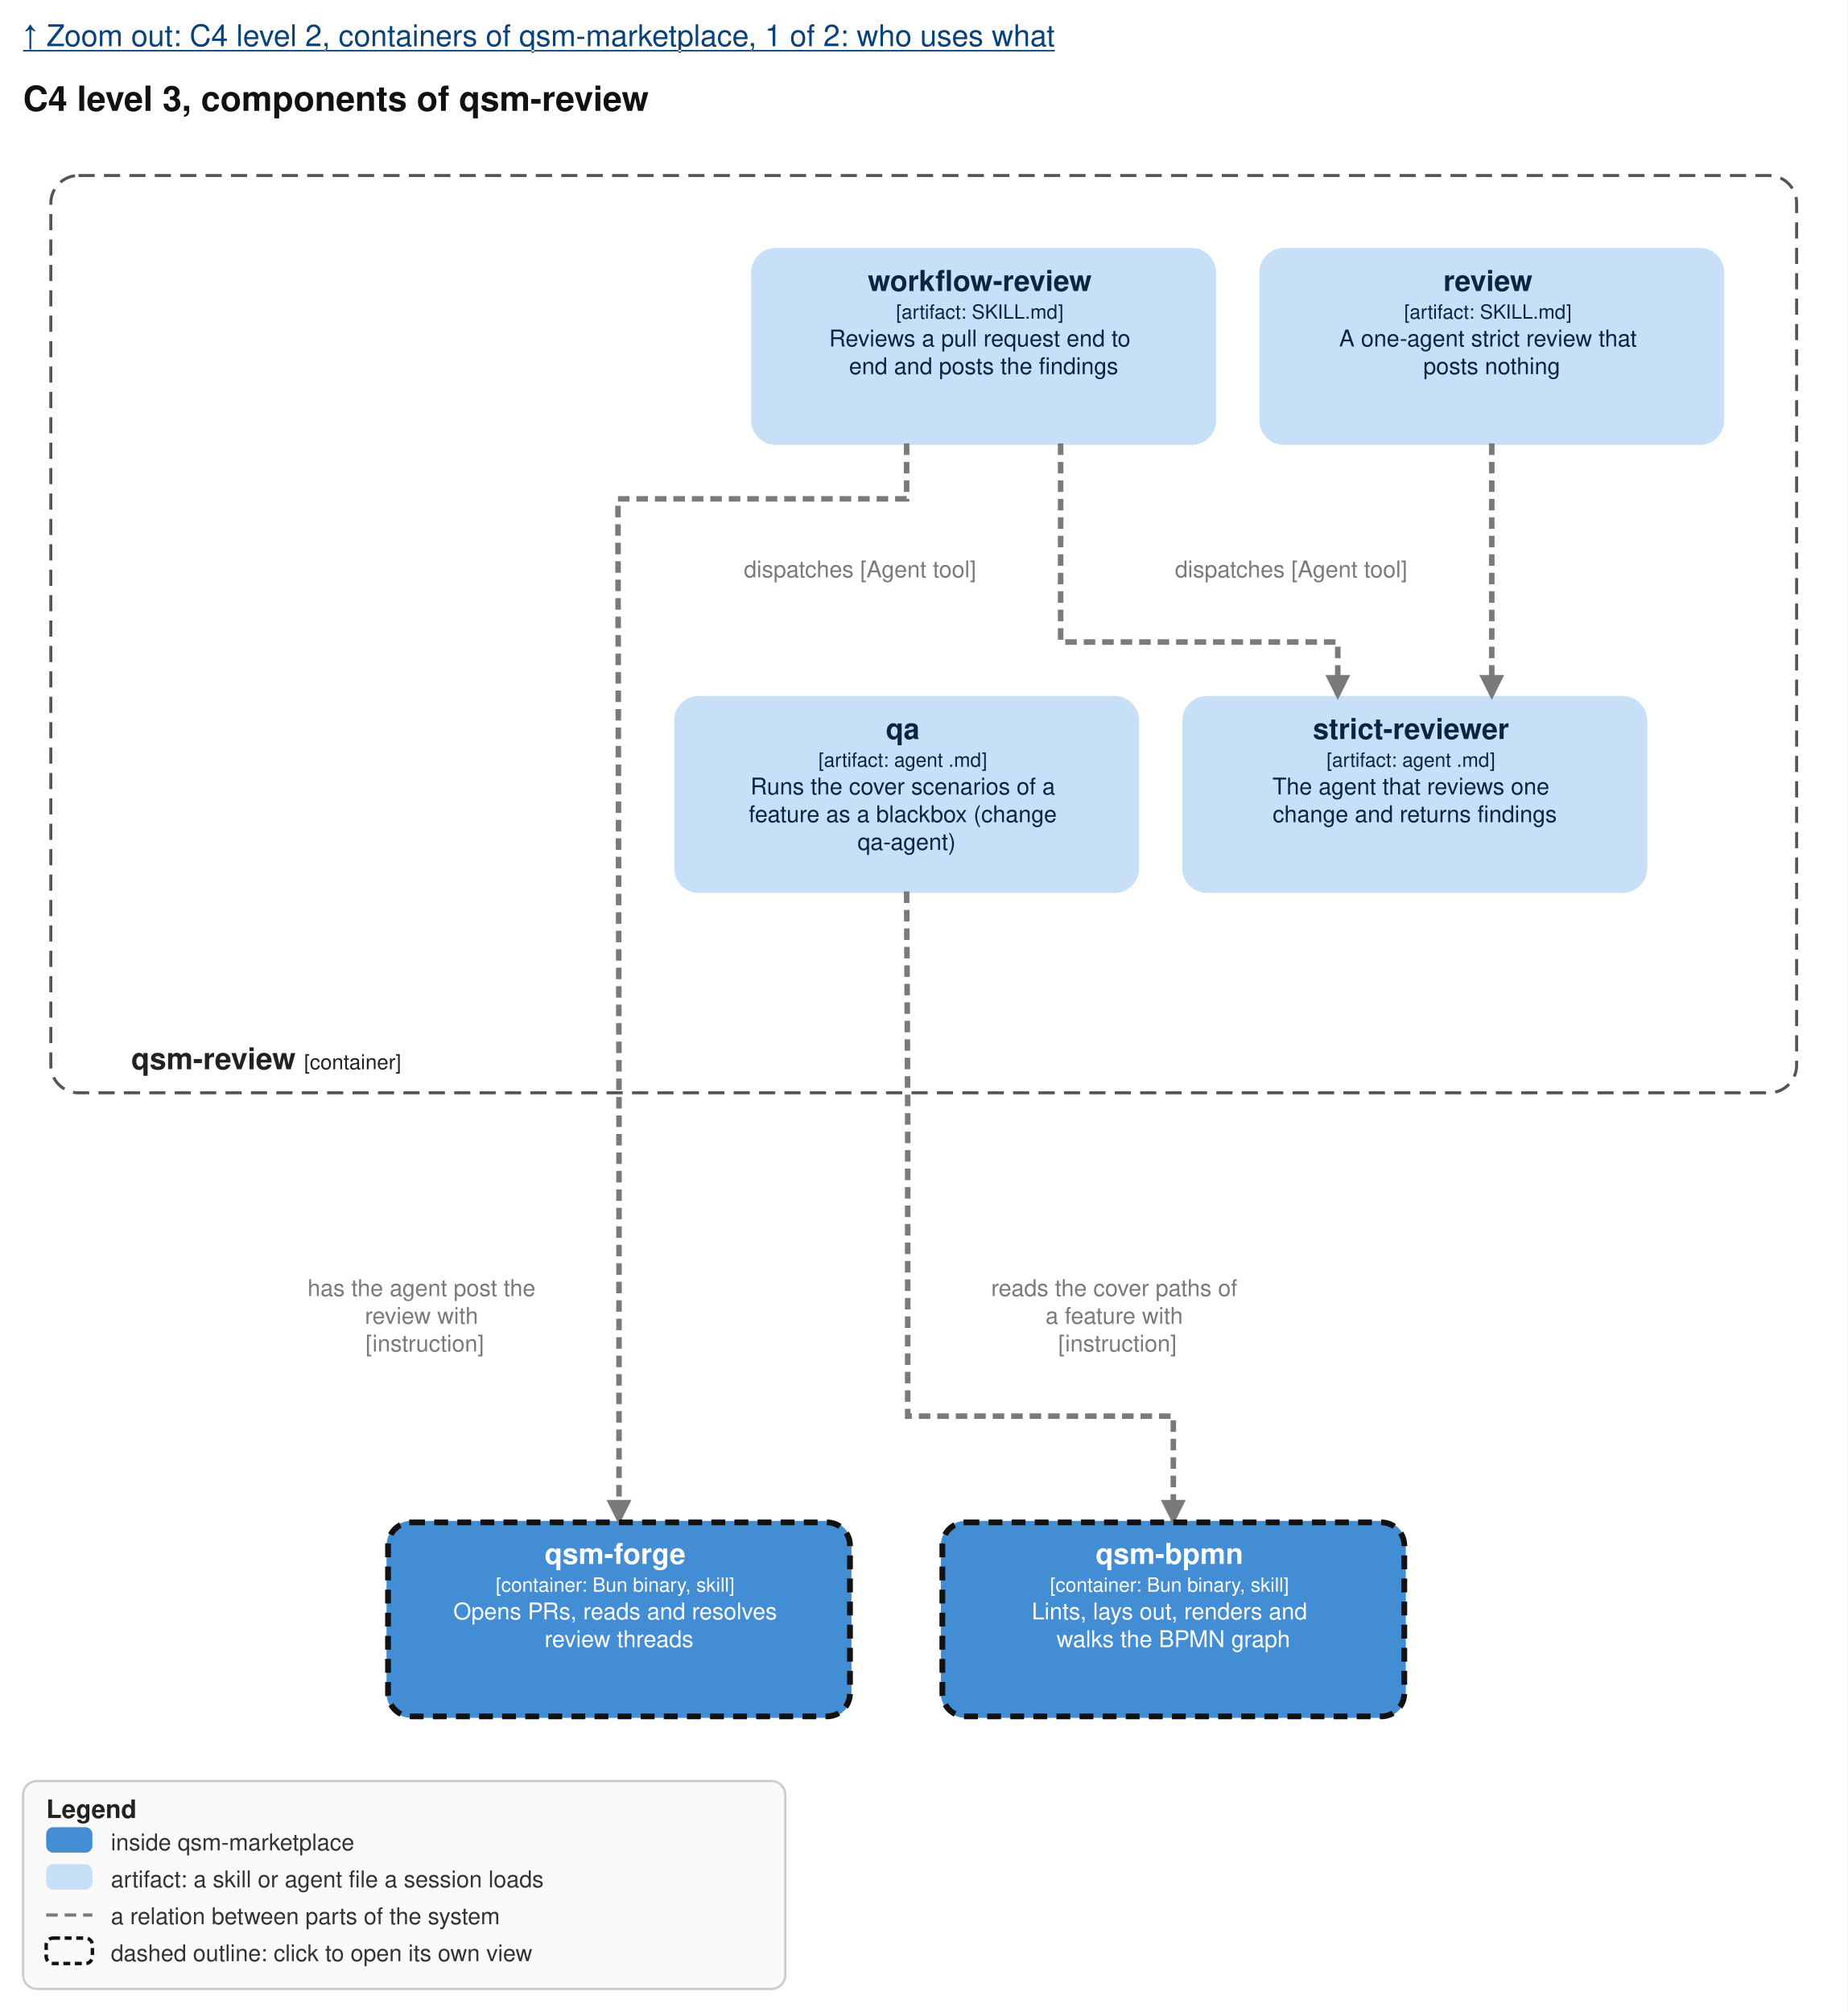
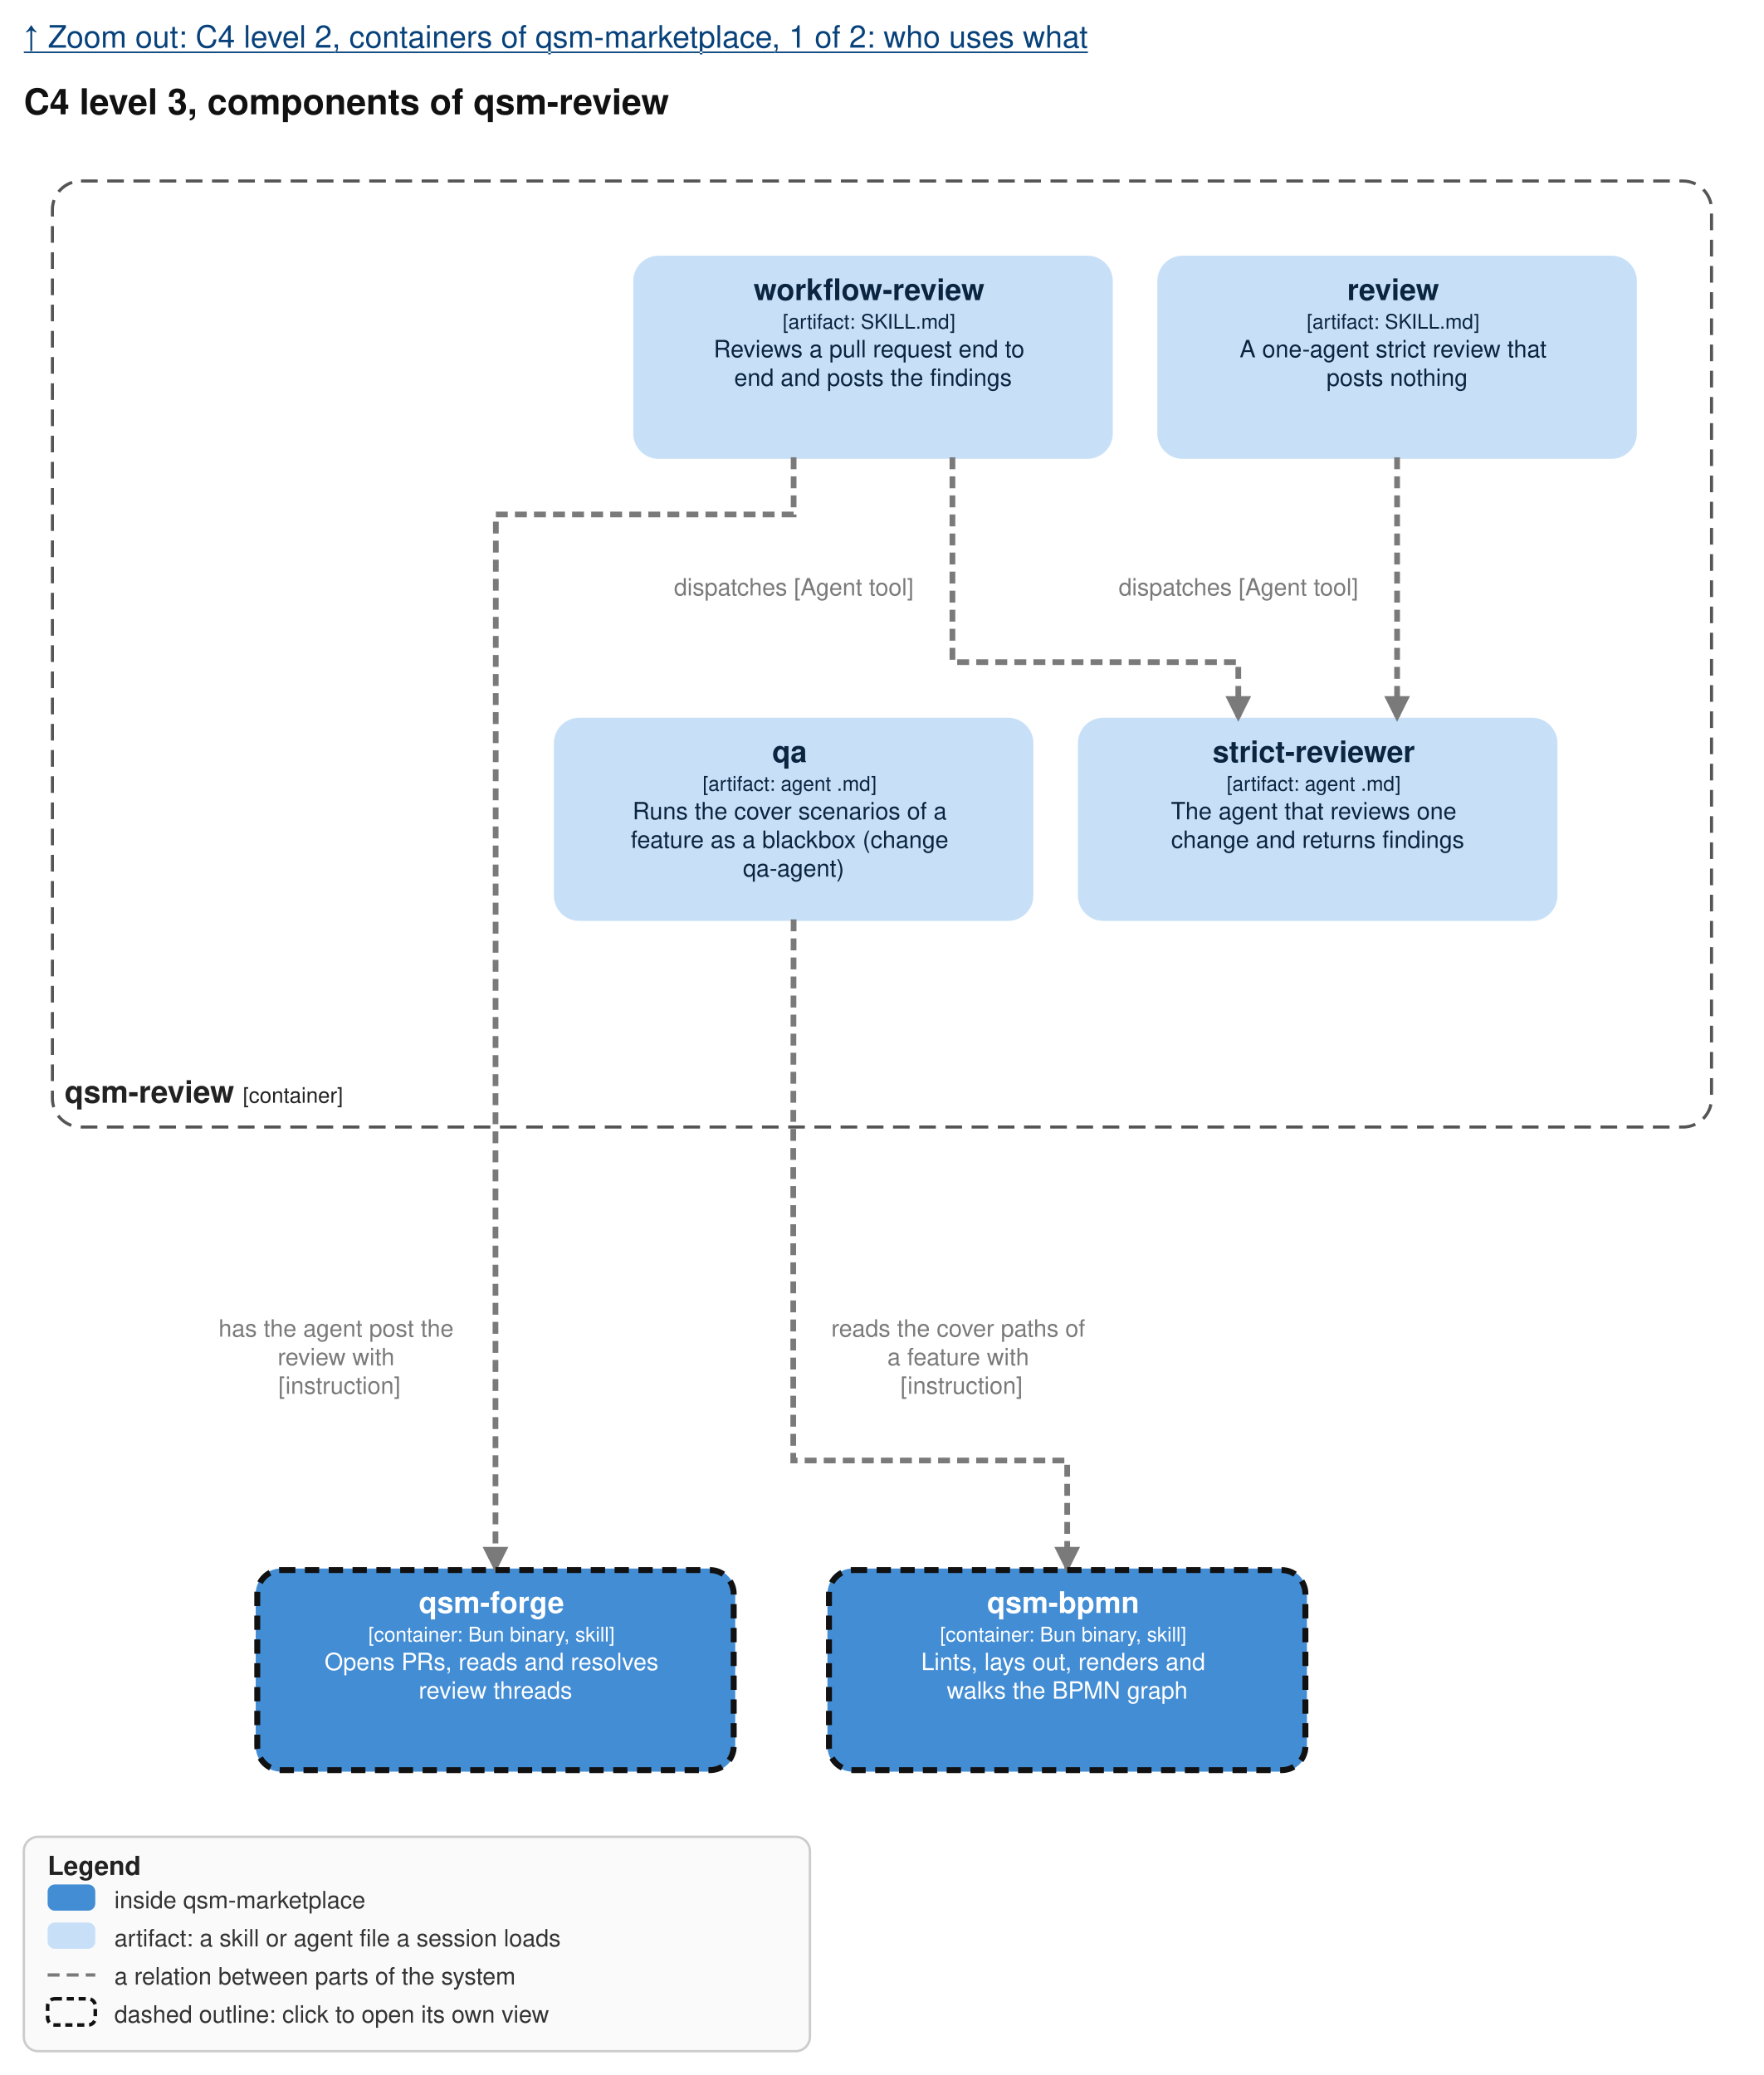
- <svg xmlns="http://www.w3.org/2000/svg" content="&lt;mxfile host=&quot;qsm-c4&quot;&gt;&lt;diagram name=&quot;components-review&quot; id=&quot;components-review&quot;&gt;&lt;mxGraphModel grid=&quot;1&quot; gridSize=&quot;10&quot; page=&quot;0&quot;&gt;&lt;root&gt;&lt;mxCell id=&quot;0&quot;/&gt;&lt;mxCell id=&quot;1&quot; parent=&quot;0&quot;/&gt;&lt;object id=&quot;c2&quot; label=&quot;&amp;lt;b&amp;gt;%c4Name%&amp;lt;/b&amp;gt;&amp;lt;div&amp;gt;[%c4Application%]&amp;lt;/div&amp;gt;&quot; placeholders=&quot;1&quot; c4Type=&quot;ContainerScopeBoundary&quot; c4Name=&quot;qsm-review&quot; c4Application=&quot;Container&quot; c4Id=&quot;mp.review&quot;&gt;&lt;mxCell style=&quot;rounded=1;fontSize=11;whiteSpace=wrap;html=1;dashed=1;arcSize=4;fillColor=none;strokeColor=#555555;fontColor=#222222;align=left;verticalAlign=bottom;spacing=10;dashPattern=8 4;metaEdit=1;connectable=0;&quot; vertex=&quot;1&quot; parent=&quot;1&quot;&gt;&lt;mxGeometry x=&quot;12&quot; y=&quot;12&quot; width=&quot;755.873&quot; height=&quot;397.2&quot; as=&quot;geometry&quot;/&gt;&lt;/mxCell&gt;&lt;/object&gt;&lt;object id=&quot;c3&quot; label=&quot;&amp;lt;b&amp;gt;%c4Name%&amp;lt;/b&amp;gt;&amp;lt;div&amp;gt;[%c4Type%%c4TechnologySep%%c4Technology%]&amp;lt;/div&amp;gt;&amp;lt;div style=&amp;quot;font-size:11px&amp;quot;&amp;gt;%c4Description%&amp;lt;/div&amp;gt;&quot; placeholders=&quot;1&quot; c4Type=&quot;Component&quot; c4Name=&quot;review&quot; c4Technology=&quot;SKILL.md&quot; c4TechnologySep=&quot;: &quot; c4Description=&quot;A one-agent strict review that posts nothing&quot; c4Id=&quot;mp.review.reviewskill&quot; c4Tags=&quot;artifact&quot; c4Path=&quot;plugins/qsm-review/skills/review&quot;&gt;&lt;mxCell style=&quot;rounded=1;whiteSpace=wrap;html=1;arcSize=10;fillColor=#c7e0f8;strokeColor=#c7e0f8;fontColor=#0b2540;metaEdit=1;resizable=1;&quot; vertex=&quot;1&quot; parent=&quot;1&quot;&gt;&lt;mxGeometry x=&quot;535.873&quot; y=&quot;44&quot; width=&quot;200&quot; height=&quot;84&quot; as=&quot;geometry&quot;/&gt;&lt;/mxCell&gt;&lt;/object&gt;&lt;object id=&quot;c4&quot; label=&quot;&amp;lt;b&amp;gt;%c4Name%&amp;lt;/b&amp;gt;&amp;lt;div&amp;gt;[%c4Type%%c4TechnologySep%%c4Technology%]&amp;lt;/div&amp;gt;&amp;lt;div style=&amp;quot;font-size:11px&amp;quot;&amp;gt;%c4Description%&amp;lt;/div&amp;gt;&quot; placeholders=&quot;1&quot; c4Type=&quot;Component&quot; c4Name=&quot;workflow-review&quot; c4Technology=&quot;SKILL.md&quot; c4TechnologySep=&quot;: &quot; c4Description=&quot;Reviews a pull request end to end and posts the findings&quot; c4Id=&quot;mp.review.workflow&quot; c4Tags=&quot;artifact&quot; c4Path=&quot;plugins/qsm-review/skills/workflow-review&quot;&gt;&lt;mxCell style=&quot;rounded=1;whiteSpace=wrap;html=1;arcSize=10;fillColor=#c7e0f8;strokeColor=#c7e0f8;fontColor=#0b2540;metaEdit=1;resizable=1;&quot; vertex=&quot;1&quot; parent=&quot;1&quot;&gt;&lt;mxGeometry x=&quot;315.873&quot; y=&quot;44&quot; width=&quot;200&quot; height=&quot;84&quot; as=&quot;geometry&quot;/&gt;&lt;/mxCell&gt;&lt;/object&gt;&lt;object id=&quot;c5&quot; label=&quot;&amp;lt;b&amp;gt;%c4Name%&amp;lt;/b&amp;gt;&amp;lt;div&amp;gt;[%c4Type%%c4TechnologySep%%c4Technology%]&amp;lt;/div&amp;gt;&amp;lt;div style=&amp;quot;font-size:11px&amp;quot;&amp;gt;%c4Description%&amp;lt;/div&amp;gt;&quot; placeholders=&quot;1&quot; c4Type=&quot;Component&quot; c4Name=&quot;strict-reviewer&quot; c4Technology=&quot;agent .md&quot; c4TechnologySep=&quot;: &quot; c4Description=&quot;The agent that reviews one change and returns findings&quot; c4Id=&quot;mp.review.strict&quot; c4Tags=&quot;artifact&quot; c4Path=&quot;plugins/qsm-review/agents/strict-reviewer.md&quot;&gt;&lt;mxCell style=&quot;rounded=1;whiteSpace=wrap;html=1;arcSize=10;fillColor=#c7e0f8;strokeColor=#c7e0f8;fontColor=#0b2540;metaEdit=1;resizable=1;&quot; vertex=&quot;1&quot; parent=&quot;1&quot;&gt;&lt;mxGeometry x=&quot;502.54&quot; y=&quot;238&quot; width=&quot;200&quot; height=&quot;84&quot; as=&quot;geometry&quot;/&gt;&lt;/mxCell&gt;&lt;/object&gt;&lt;object id=&quot;c6&quot; label=&quot;&amp;lt;b&amp;gt;%c4Name%&amp;lt;/b&amp;gt;&amp;lt;div&amp;gt;[%c4Type%%c4TechnologySep%%c4Technology%]&amp;lt;/div&amp;gt;&amp;lt;div style=&amp;quot;font-size:11px&amp;quot;&amp;gt;%c4Description%&amp;lt;/div&amp;gt;&quot; placeholders=&quot;1&quot; c4Type=&quot;Component&quot; c4Name=&quot;qa&quot; c4Technology=&quot;agent .md&quot; c4TechnologySep=&quot;: &quot; c4Description=&quot;Runs the cover scenarios of a feature as a blackbox (change qa-agent)&quot; c4Id=&quot;mp.review.qaagent&quot; c4Tags=&quot;artifact&quot; c4Path=&quot;plugins/qsm-review/agents/qa.md&quot;&gt;&lt;mxCell style=&quot;rounded=1;whiteSpace=wrap;html=1;arcSize=10;fillColor=#c7e0f8;strokeColor=#c7e0f8;fontColor=#0b2540;metaEdit=1;resizable=1;&quot; vertex=&quot;1&quot; parent=&quot;1&quot;&gt;&lt;mxGeometry x=&quot;282.54&quot; y=&quot;238&quot; width=&quot;200&quot; height=&quot;84&quot; as=&quot;geometry&quot;/&gt;&lt;/mxCell&gt;&lt;/object&gt;&lt;object id=&quot;c7&quot; label=&quot;&amp;lt;b&amp;gt;%c4Name%&amp;lt;/b&amp;gt;&amp;lt;div&amp;gt;[%c4Type%%c4TechnologySep%%c4Technology%]&amp;lt;/div&amp;gt;&amp;lt;div style=&amp;quot;font-size:11px&amp;quot;&amp;gt;%c4Description%&amp;lt;/div&amp;gt;&quot; placeholders=&quot;1&quot; c4Type=&quot;Container&quot; c4Name=&quot;qsm-forge&quot; c4Technology=&quot;Bun binary, skill&quot; c4TechnologySep=&quot;: &quot; c4Description=&quot;Opens PRs, reads and resolves review threads&quot; c4Id=&quot;mp.forge&quot; c4Tags=&quot;&quot; c4Path=&quot;plugins/qsm-forge&quot; c4Group=&quot;Features&quot;&gt;&lt;mxCell style=&quot;rounded=1;whiteSpace=wrap;html=1;arcSize=10;fillColor=#438dd5;strokeColor=#438dd5;fontColor=#ffffff;metaEdit=1;resizable=1;&quot; vertex=&quot;1&quot; parent=&quot;1&quot;&gt;&lt;mxGeometry x=&quot;158&quot; y=&quot;595.2&quot; width=&quot;200&quot; height=&quot;84&quot; as=&quot;geometry&quot;/&gt;&lt;/mxCell&gt;&lt;/object&gt;&lt;object id=&quot;c8&quot; label=&quot;&amp;lt;b&amp;gt;%c4Name%&amp;lt;/b&amp;gt;&amp;lt;div&amp;gt;[%c4Type%%c4TechnologySep%%c4Technology%]&amp;lt;/div&amp;gt;&amp;lt;div style=&amp;quot;font-size:11px&amp;quot;&amp;gt;%c4Description%&amp;lt;/div&amp;gt;&quot; placeholders=&quot;1&quot; c4Type=&quot;Container&quot; c4Name=&quot;qsm-bpmn&quot; c4Technology=&quot;Bun binary, skill&quot; c4TechnologySep=&quot;: &quot; c4Description=&quot;Lints, lays out, renders and walks the BPMN graph&quot; c4Id=&quot;mp.bpmn&quot; c4Tags=&quot;&quot; c4Path=&quot;plugins/qsm-bpmn&quot; c4Group=&quot;Features&quot;&gt;&lt;mxCell style=&quot;rounded=1;whiteSpace=wrap;html=1;arcSize=10;fillColor=#438dd5;strokeColor=#438dd5;fontColor=#ffffff;metaEdit=1;resizable=1;&quot; vertex=&quot;1&quot; parent=&quot;1&quot;&gt;&lt;mxGeometry x=&quot;398&quot; y=&quot;595.2&quot; width=&quot;200&quot; height=&quot;84&quot; as=&quot;geometry&quot;/&gt;&lt;/mxCell&gt;&lt;/object&gt;&lt;object id=&quot;c9&quot; label=&quot;%c4Description%&quot; placeholders=&quot;1&quot; c4Type=&quot;Relationship&quot; c4Description=&quot;has the agent post the review with [instruction]&quot;&gt;&lt;mxCell style=&quot;edgeStyle=orthogonalEdgeStyle;rounded=1;endArrow=blockThin;endFill=1;html=1;fontSize=10;strokeColor=#7a7a7a;fontColor=#7a7a7a;strokeWidth=2.4;dashed=1;metaEdit=1;&quot; edge=&quot;1&quot; parent=&quot;1&quot; source=&quot;c4&quot; target=&quot;c7&quot;&gt;&lt;mxGeometry relative=&quot;1&quot; as=&quot;geometry&quot;&gt;&lt;Array as=&quot;points&quot;&gt;&lt;mxPoint x=&quot;382.54&quot; y=&quot;152&quot;/&gt;&lt;mxPoint x=&quot;257.54&quot; y=&quot;152&quot;/&gt;&lt;mxPoint x=&quot;258&quot; y=&quot;417.2&quot;/&gt;&lt;/Array&gt;&lt;/mxGeometry&gt;&lt;/mxCell&gt;&lt;/object&gt;&lt;object id=&quot;c10&quot; label=&quot;%c4Description%&quot; placeholders=&quot;1&quot; c4Type=&quot;Relationship&quot; c4Description=&quot;reads the cover paths of a feature with [instruction]&quot;&gt;&lt;mxCell style=&quot;edgeStyle=orthogonalEdgeStyle;rounded=1;endArrow=blockThin;endFill=1;html=1;fontSize=10;strokeColor=#7a7a7a;fontColor=#7a7a7a;strokeWidth=2.4;dashed=1;metaEdit=1;&quot; edge=&quot;1&quot; parent=&quot;1&quot; source=&quot;c6&quot; target=&quot;c8&quot;&gt;&lt;mxGeometry relative=&quot;1&quot; as=&quot;geometry&quot;&gt;&lt;Array as=&quot;points&quot;&gt;&lt;mxPoint x=&quot;383&quot; y=&quot;417.2&quot;/&gt;&lt;mxPoint x=&quot;383&quot; y=&quot;549.2&quot;/&gt;&lt;mxPoint x=&quot;498&quot; y=&quot;549.2&quot;/&gt;&lt;/Array&gt;&lt;/mxGeometry&gt;&lt;/mxCell&gt;&lt;/object&gt;&lt;object id=&quot;c11&quot; label=&quot;%c4Description%&quot; placeholders=&quot;1&quot; c4Type=&quot;Relationship&quot; c4Description=&quot;dispatches [Agent tool]&quot;&gt;&lt;mxCell style=&quot;edgeStyle=orthogonalEdgeStyle;rounded=1;endArrow=blockThin;endFill=1;html=1;fontSize=10;strokeColor=#7a7a7a;fontColor=#7a7a7a;strokeWidth=2.4;dashed=1;metaEdit=1;&quot; edge=&quot;1&quot; parent=&quot;1&quot; source=&quot;c4&quot; target=&quot;c5&quot;&gt;&lt;mxGeometry relative=&quot;1&quot; as=&quot;geometry&quot;&gt;&lt;Array as=&quot;points&quot;&gt;&lt;mxPoint x=&quot;449.207&quot; y=&quot;214&quot;/&gt;&lt;mxPoint x=&quot;569.207&quot; y=&quot;214&quot;/&gt;&lt;/Array&gt;&lt;/mxGeometry&gt;&lt;/mxCell&gt;&lt;/object&gt;&lt;object id=&quot;c12&quot; label=&quot;%c4Description%&quot; placeholders=&quot;1&quot; c4Type=&quot;Relationship&quot; c4Description=&quot;dispatches [Agent tool]&quot;&gt;&lt;mxCell style=&quot;edgeStyle=orthogonalEdgeStyle;rounded=1;endArrow=blockThin;endFill=1;html=1;fontSize=10;strokeColor=#7a7a7a;fontColor=#7a7a7a;strokeWidth=2.4;dashed=1;metaEdit=1;&quot; edge=&quot;1&quot; parent=&quot;1&quot; source=&quot;c3&quot; target=&quot;c5&quot;&gt;&lt;mxGeometry relative=&quot;1&quot; as=&quot;geometry&quot;&gt;&lt;Array as=&quot;points&quot;&gt;&lt;/Array&gt;&lt;/mxGeometry&gt;&lt;/mxCell&gt;&lt;/object&gt;&lt;/root&gt;&lt;/mxGraphModel&gt;&lt;/diagram&gt;&lt;/mxfile&gt;" width="799.873" height="871.2" viewBox="-10 -64 799.873 871.2" font-family="Helvetica, Arial, sans-serif">
+ <svg xmlns="http://www.w3.org/2000/svg" content="&lt;mxfile host=&quot;qsm-c4&quot;&gt;&lt;diagram name=&quot;components-review&quot; id=&quot;components-review&quot;&gt;&lt;mxGraphModel grid=&quot;1&quot; gridSize=&quot;10&quot; page=&quot;0&quot;&gt;&lt;root&gt;&lt;mxCell id=&quot;0&quot;/&gt;&lt;mxCell id=&quot;1&quot; parent=&quot;0&quot;/&gt;&lt;object id=&quot;c2&quot; label=&quot;&amp;lt;b&amp;gt;%c4Name%&amp;lt;/b&amp;gt;&amp;lt;div&amp;gt;[%c4Application%]&amp;lt;/div&amp;gt;&quot; placeholders=&quot;1&quot; c4Type=&quot;ContainerScopeBoundary&quot; c4Name=&quot;qsm-review&quot; c4Application=&quot;Container&quot; c4Id=&quot;mp.review&quot;&gt;&lt;mxCell style=&quot;rounded=1;fontSize=11;whiteSpace=wrap;html=1;dashed=1;arcSize=4;fillColor=none;strokeColor=#555555;fontColor=#222222;align=left;verticalAlign=bottom;spacing=10;dashPattern=8 4;metaEdit=1;connectable=0;&quot; vertex=&quot;1&quot; parent=&quot;1&quot;&gt;&lt;mxGeometry x=&quot;12&quot; y=&quot;12&quot; width=&quot;696.494&quot; height=&quot;397.2&quot; as=&quot;geometry&quot;/&gt;&lt;/mxCell&gt;&lt;/object&gt;&lt;object id=&quot;c3&quot; label=&quot;&amp;lt;b&amp;gt;%c4Name%&amp;lt;/b&amp;gt;&amp;lt;div&amp;gt;[%c4Type%%c4TechnologySep%%c4Technology%]&amp;lt;/div&amp;gt;&amp;lt;div style=&amp;quot;font-size:11px&amp;quot;&amp;gt;%c4Description%&amp;lt;/div&amp;gt;&quot; placeholders=&quot;1&quot; c4Type=&quot;Component&quot; c4Name=&quot;review&quot; c4Technology=&quot;SKILL.md&quot; c4TechnologySep=&quot;: &quot; c4Description=&quot;A one-agent strict review that posts nothing&quot; c4Id=&quot;mp.review.reviewskill&quot; c4Tags=&quot;artifact&quot; c4Path=&quot;plugins/qsm-review/skills/review&quot;&gt;&lt;mxCell style=&quot;rounded=1;whiteSpace=wrap;html=1;arcSize=10;fillColor=#c7e0f8;strokeColor=#c7e0f8;fontColor=#0b2540;metaEdit=1;resizable=1;&quot; vertex=&quot;1&quot; parent=&quot;1&quot;&gt;&lt;mxGeometry x=&quot;476.494&quot; y=&quot;44&quot; width=&quot;200&quot; height=&quot;84&quot; as=&quot;geometry&quot;/&gt;&lt;/mxCell&gt;&lt;/object&gt;&lt;object id=&quot;c4&quot; label=&quot;&amp;lt;b&amp;gt;%c4Name%&amp;lt;/b&amp;gt;&amp;lt;div&amp;gt;[%c4Type%%c4TechnologySep%%c4Technology%]&amp;lt;/div&amp;gt;&amp;lt;div style=&amp;quot;font-size:11px&amp;quot;&amp;gt;%c4Description%&amp;lt;/div&amp;gt;&quot; placeholders=&quot;1&quot; c4Type=&quot;Component&quot; c4Name=&quot;workflow-review&quot; c4Technology=&quot;SKILL.md&quot; c4TechnologySep=&quot;: &quot; c4Description=&quot;Reviews a pull request end to end and posts the findings&quot; c4Id=&quot;mp.review.workflow&quot; c4Tags=&quot;artifact&quot; c4Path=&quot;plugins/qsm-review/skills/workflow-review&quot;&gt;&lt;mxCell style=&quot;rounded=1;whiteSpace=wrap;html=1;arcSize=10;fillColor=#c7e0f8;strokeColor=#c7e0f8;fontColor=#0b2540;metaEdit=1;resizable=1;&quot; vertex=&quot;1&quot; parent=&quot;1&quot;&gt;&lt;mxGeometry x=&quot;256.494&quot; y=&quot;44&quot; width=&quot;200&quot; height=&quot;84&quot; as=&quot;geometry&quot;/&gt;&lt;/mxCell&gt;&lt;/object&gt;&lt;object id=&quot;c5&quot; label=&quot;&amp;lt;b&amp;gt;%c4Name%&amp;lt;/b&amp;gt;&amp;lt;div&amp;gt;[%c4Type%%c4TechnologySep%%c4Technology%]&amp;lt;/div&amp;gt;&amp;lt;div style=&amp;quot;font-size:11px&amp;quot;&amp;gt;%c4Description%&amp;lt;/div&amp;gt;&quot; placeholders=&quot;1&quot; c4Type=&quot;Component&quot; c4Name=&quot;strict-reviewer&quot; c4Technology=&quot;agent .md&quot; c4TechnologySep=&quot;: &quot; c4Description=&quot;The agent that reviews one change and returns findings&quot; c4Id=&quot;mp.review.strict&quot; c4Tags=&quot;artifact&quot; c4Path=&quot;plugins/qsm-review/agents/strict-reviewer.md&quot;&gt;&lt;mxCell style=&quot;rounded=1;whiteSpace=wrap;html=1;arcSize=10;fillColor=#c7e0f8;strokeColor=#c7e0f8;fontColor=#0b2540;metaEdit=1;resizable=1;&quot; vertex=&quot;1&quot; parent=&quot;1&quot;&gt;&lt;mxGeometry x=&quot;443.161&quot; y=&quot;238&quot; width=&quot;200&quot; height=&quot;84&quot; as=&quot;geometry&quot;/&gt;&lt;/mxCell&gt;&lt;/object&gt;&lt;object id=&quot;c6&quot; label=&quot;&amp;lt;b&amp;gt;%c4Name%&amp;lt;/b&amp;gt;&amp;lt;div&amp;gt;[%c4Type%%c4TechnologySep%%c4Technology%]&amp;lt;/div&amp;gt;&amp;lt;div style=&amp;quot;font-size:11px&amp;quot;&amp;gt;%c4Description%&amp;lt;/div&amp;gt;&quot; placeholders=&quot;1&quot; c4Type=&quot;Component&quot; c4Name=&quot;qa&quot; c4Technology=&quot;agent .md&quot; c4TechnologySep=&quot;: &quot; c4Description=&quot;Runs the cover scenarios of a feature as a blackbox (change qa-agent)&quot; c4Id=&quot;mp.review.qaagent&quot; c4Tags=&quot;artifact&quot; c4Path=&quot;plugins/qsm-review/agents/qa.md&quot;&gt;&lt;mxCell style=&quot;rounded=1;whiteSpace=wrap;html=1;arcSize=10;fillColor=#c7e0f8;strokeColor=#c7e0f8;fontColor=#0b2540;metaEdit=1;resizable=1;&quot; vertex=&quot;1&quot; parent=&quot;1&quot;&gt;&lt;mxGeometry x=&quot;223.161&quot; y=&quot;238&quot; width=&quot;200&quot; height=&quot;84&quot; as=&quot;geometry&quot;/&gt;&lt;/mxCell&gt;&lt;/object&gt;&lt;object id=&quot;c7&quot; label=&quot;&amp;lt;b&amp;gt;%c4Name%&amp;lt;/b&amp;gt;&amp;lt;div&amp;gt;[%c4Type%%c4TechnologySep%%c4Technology%]&amp;lt;/div&amp;gt;&amp;lt;div style=&amp;quot;font-size:11px&amp;quot;&amp;gt;%c4Description%&amp;lt;/div&amp;gt;&quot; placeholders=&quot;1&quot; c4Type=&quot;Container&quot; c4Name=&quot;qsm-forge&quot; c4Technology=&quot;Bun binary, skill&quot; c4TechnologySep=&quot;: &quot; c4Description=&quot;Opens PRs, reads and resolves review threads&quot; c4Id=&quot;mp.forge&quot; c4Tags=&quot;&quot; c4Path=&quot;plugins/qsm-forge&quot; c4Group=&quot;Features&quot;&gt;&lt;mxCell style=&quot;rounded=1;whiteSpace=wrap;html=1;arcSize=10;fillColor=#438dd5;strokeColor=#438dd5;fontColor=#ffffff;metaEdit=1;resizable=1;&quot; vertex=&quot;1&quot; parent=&quot;1&quot;&gt;&lt;mxGeometry x=&quot;98&quot; y=&quot;595.2&quot; width=&quot;200&quot; height=&quot;84&quot; as=&quot;geometry&quot;/&gt;&lt;/mxCell&gt;&lt;/object&gt;&lt;object id=&quot;c8&quot; label=&quot;&amp;lt;b&amp;gt;%c4Name%&amp;lt;/b&amp;gt;&amp;lt;div&amp;gt;[%c4Type%%c4TechnologySep%%c4Technology%]&amp;lt;/div&amp;gt;&amp;lt;div style=&amp;quot;font-size:11px&amp;quot;&amp;gt;%c4Description%&amp;lt;/div&amp;gt;&quot; placeholders=&quot;1&quot; c4Type=&quot;Container&quot; c4Name=&quot;qsm-bpmn&quot; c4Technology=&quot;Bun binary, skill&quot; c4TechnologySep=&quot;: &quot; c4Description=&quot;Lints, lays out, renders and walks the BPMN graph&quot; c4Id=&quot;mp.bpmn&quot; c4Tags=&quot;&quot; c4Path=&quot;plugins/qsm-bpmn&quot; c4Group=&quot;Features&quot;&gt;&lt;mxCell style=&quot;rounded=1;whiteSpace=wrap;html=1;arcSize=10;fillColor=#438dd5;strokeColor=#438dd5;fontColor=#ffffff;metaEdit=1;resizable=1;&quot; vertex=&quot;1&quot; parent=&quot;1&quot;&gt;&lt;mxGeometry x=&quot;338&quot; y=&quot;595.2&quot; width=&quot;200&quot; height=&quot;84&quot; as=&quot;geometry&quot;/&gt;&lt;/mxCell&gt;&lt;/object&gt;&lt;object id=&quot;c9&quot; label=&quot;%c4Description%&quot; placeholders=&quot;1&quot; c4Type=&quot;Relationship&quot; c4Description=&quot;has the agent post the review with [instruction]&quot;&gt;&lt;mxCell style=&quot;edgeStyle=orthogonalEdgeStyle;rounded=1;endArrow=blockThin;endFill=1;html=1;fontSize=10;strokeColor=#7a7a7a;fontColor=#7a7a7a;strokeWidth=2.4;dashed=1;metaEdit=1;&quot; edge=&quot;1&quot; parent=&quot;1&quot; source=&quot;c4&quot; target=&quot;c7&quot;&gt;&lt;mxGeometry relative=&quot;1&quot; as=&quot;geometry&quot;&gt;&lt;Array as=&quot;points&quot;&gt;&lt;mxPoint x=&quot;323.161&quot; y=&quot;152&quot;/&gt;&lt;mxPoint x=&quot;198.161&quot; y=&quot;152&quot;/&gt;&lt;mxPoint x=&quot;198&quot; y=&quot;417.2&quot;/&gt;&lt;/Array&gt;&lt;/mxGeometry&gt;&lt;/mxCell&gt;&lt;/object&gt;&lt;object id=&quot;c10&quot; label=&quot;%c4Description%&quot; placeholders=&quot;1&quot; c4Type=&quot;Relationship&quot; c4Description=&quot;reads the cover paths of a feature with [instruction]&quot;&gt;&lt;mxCell style=&quot;edgeStyle=orthogonalEdgeStyle;rounded=1;endArrow=blockThin;endFill=1;html=1;fontSize=10;strokeColor=#7a7a7a;fontColor=#7a7a7a;strokeWidth=2.4;dashed=1;metaEdit=1;&quot; edge=&quot;1&quot; parent=&quot;1&quot; source=&quot;c6&quot; target=&quot;c8&quot;&gt;&lt;mxGeometry relative=&quot;1&quot; as=&quot;geometry&quot;&gt;&lt;Array as=&quot;points&quot;&gt;&lt;mxPoint x=&quot;323&quot; y=&quot;417.2&quot;/&gt;&lt;mxPoint x=&quot;323&quot; y=&quot;549.2&quot;/&gt;&lt;mxPoint x=&quot;438&quot; y=&quot;549.2&quot;/&gt;&lt;/Array&gt;&lt;/mxGeometry&gt;&lt;/mxCell&gt;&lt;/object&gt;&lt;object id=&quot;c11&quot; label=&quot;%c4Description%&quot; placeholders=&quot;1&quot; c4Type=&quot;Relationship&quot; c4Description=&quot;dispatches [Agent tool]&quot;&gt;&lt;mxCell style=&quot;edgeStyle=orthogonalEdgeStyle;rounded=1;endArrow=blockThin;endFill=1;html=1;fontSize=10;strokeColor=#7a7a7a;fontColor=#7a7a7a;strokeWidth=2.4;dashed=1;metaEdit=1;&quot; edge=&quot;1&quot; parent=&quot;1&quot; source=&quot;c4&quot; target=&quot;c5&quot;&gt;&lt;mxGeometry relative=&quot;1&quot; as=&quot;geometry&quot;&gt;&lt;Array as=&quot;points&quot;&gt;&lt;mxPoint x=&quot;389.828&quot; y=&quot;214&quot;/&gt;&lt;mxPoint x=&quot;509.828&quot; y=&quot;214&quot;/&gt;&lt;/Array&gt;&lt;/mxGeometry&gt;&lt;/mxCell&gt;&lt;/object&gt;&lt;object id=&quot;c12&quot; label=&quot;%c4Description%&quot; placeholders=&quot;1&quot; c4Type=&quot;Relationship&quot; c4Description=&quot;dispatches [Agent tool]&quot;&gt;&lt;mxCell style=&quot;edgeStyle=orthogonalEdgeStyle;rounded=1;endArrow=blockThin;endFill=1;html=1;fontSize=10;strokeColor=#7a7a7a;fontColor=#7a7a7a;strokeWidth=2.4;dashed=1;metaEdit=1;&quot; edge=&quot;1&quot; parent=&quot;1&quot; source=&quot;c3&quot; target=&quot;c5&quot;&gt;&lt;mxGeometry relative=&quot;1&quot; as=&quot;geometry&quot;&gt;&lt;Array as=&quot;points&quot;&gt;&lt;/Array&gt;&lt;/mxGeometry&gt;&lt;/mxCell&gt;&lt;/object&gt;&lt;/root&gt;&lt;/mxGraphModel&gt;&lt;/diagram&gt;&lt;/mxfile&gt;" width="740.494" height="871.2" viewBox="-10 -64 740.494 871.2" font-family="Helvetica, Arial, sans-serif">
  <defs>
    <marker id="a08427b" viewBox="0 0 10 10" refX="9" refY="5" markerWidth="4.5" markerHeight="4.5" orient="auto">
      <path d="M0,0L10,5L0,10z" fill="#08427b" />
    </marker>
    <marker id="a6b4fbb" viewBox="0 0 10 10" refX="9" refY="5" markerWidth="4.5" markerHeight="4.5" orient="auto">
      <path d="M0,0L10,5L0,10z" fill="#6b4fbb" />
    </marker>
    <marker id="ac2410c" viewBox="0 0 10 10" refX="9" refY="5" markerWidth="4.5" markerHeight="4.5" orient="auto">
      <path d="M0,0L10,5L0,10z" fill="#c2410c" />
    </marker>
    <marker id="a15803d" viewBox="0 0 10 10" refX="9" refY="5" markerWidth="4.5" markerHeight="4.5" orient="auto">
      <path d="M0,0L10,5L0,10z" fill="#15803d" />
    </marker>
    <marker id="a0f766e" viewBox="0 0 10 10" refX="9" refY="5" markerWidth="4.5" markerHeight="4.5" orient="auto">
      <path d="M0,0L10,5L0,10z" fill="#0f766e" />
    </marker>
    <marker id="ab91c1c" viewBox="0 0 10 10" refX="9" refY="5" markerWidth="4.5" markerHeight="4.5" orient="auto">
      <path d="M0,0L10,5L0,10z" fill="#b91c1c" />
    </marker>
    <marker id="a7a7a7a" viewBox="0 0 10 10" refX="9" refY="5" markerWidth="4.5" markerHeight="4.5" orient="auto">
      <path d="M0,0L10,5L0,10z" fill="#7a7a7a" />
    </marker>
  </defs>
-   <rect x="-10" y="-64" width="799.873" height="871.2" fill="#ffffff" />
+   <rect x="-10" y="-64" width="740.494" height="871.2" fill="#ffffff" />
  <text x="0" y="-16" font-size="15" font-weight="bold" fill="#111111">C4 level 3, components of qsm-review</text>
-   <rect x="12" y="12" width="755.873" height="397.2" rx="12" fill="none" stroke="#555555" stroke-width="1.3" stroke-dasharray="7 4" />
-   <rect x="535.873" y="44" width="200" height="84" rx="10" fill="#c7e0f8" stroke="#c7e0f8" stroke-width="1.3" />
-   <text x="635.873" y="62" text-anchor="middle" fill="#0b2540">
+   <rect x="12" y="12" width="696.494" height="397.2" rx="12" fill="none" stroke="#555555" stroke-width="1.3" stroke-dasharray="7 4" />
+   <rect x="476.494" y="44" width="200" height="84" rx="10" fill="#c7e0f8" stroke="#c7e0f8" stroke-width="1.3" />
+   <text x="576.494" y="62" text-anchor="middle" fill="#0b2540">
    <tspan font-size="12.5" font-weight="bold">review</tspan>
-     <tspan x="635.873" dy="12" font-size="8.5">[artifact: SKILL.md]</tspan>
-     <tspan x="635.873" dy="12" font-size="10">A one-agent strict review that</tspan>
-     <tspan x="635.873" dy="12" font-size="10">posts nothing</tspan>
+     <tspan x="576.494" dy="12" font-size="8.5">[artifact: SKILL.md]</tspan>
+     <tspan x="576.494" dy="12" font-size="10">A one-agent strict review that</tspan>
+     <tspan x="576.494" dy="12" font-size="10">posts nothing</tspan>
  </text>
-   <rect x="315.873" y="44" width="200" height="84" rx="10" fill="#c7e0f8" stroke="#c7e0f8" stroke-width="1.3" />
-   <text x="415.873" y="62" text-anchor="middle" fill="#0b2540">
+   <rect x="256.494" y="44" width="200" height="84" rx="10" fill="#c7e0f8" stroke="#c7e0f8" stroke-width="1.3" />
+   <text x="356.494" y="62" text-anchor="middle" fill="#0b2540">
    <tspan font-size="12.5" font-weight="bold">workflow-review</tspan>
-     <tspan x="415.873" dy="12" font-size="8.5">[artifact: SKILL.md]</tspan>
-     <tspan x="415.873" dy="12" font-size="10">Reviews a pull request end to</tspan>
-     <tspan x="415.873" dy="12" font-size="10">end and posts the findings</tspan>
+     <tspan x="356.494" dy="12" font-size="8.5">[artifact: SKILL.md]</tspan>
+     <tspan x="356.494" dy="12" font-size="10">Reviews a pull request end to</tspan>
+     <tspan x="356.494" dy="12" font-size="10">end and posts the findings</tspan>
  </text>
-   <rect x="502.54" y="238" width="200" height="84" rx="10" fill="#c7e0f8" stroke="#c7e0f8" stroke-width="1.3" />
-   <text x="602.54" y="256" text-anchor="middle" fill="#0b2540">
+   <rect x="443.161" y="238" width="200" height="84" rx="10" fill="#c7e0f8" stroke="#c7e0f8" stroke-width="1.3" />
+   <text x="543.161" y="256" text-anchor="middle" fill="#0b2540">
    <tspan font-size="12.5" font-weight="bold">strict-reviewer</tspan>
-     <tspan x="602.54" dy="12" font-size="8.5">[artifact: agent .md]</tspan>
-     <tspan x="602.54" dy="12" font-size="10">The agent that reviews one</tspan>
-     <tspan x="602.54" dy="12" font-size="10">change and returns findings</tspan>
+     <tspan x="543.161" dy="12" font-size="8.5">[artifact: agent .md]</tspan>
+     <tspan x="543.161" dy="12" font-size="10">The agent that reviews one</tspan>
+     <tspan x="543.161" dy="12" font-size="10">change and returns findings</tspan>
  </text>
-   <rect x="282.54" y="238" width="200" height="84" rx="10" fill="#c7e0f8" stroke="#c7e0f8" stroke-width="1.3" />
-   <text x="382.54" y="256" text-anchor="middle" fill="#0b2540">
+   <rect x="223.161" y="238" width="200" height="84" rx="10" fill="#c7e0f8" stroke="#c7e0f8" stroke-width="1.3" />
+   <text x="323.161" y="256" text-anchor="middle" fill="#0b2540">
    <tspan font-size="12.5" font-weight="bold">qa</tspan>
-     <tspan x="382.54" dy="12" font-size="8.5">[artifact: agent .md]</tspan>
-     <tspan x="382.54" dy="12" font-size="10">Runs the cover scenarios of a</tspan>
-     <tspan x="382.54" dy="12" font-size="10">feature as a blackbox (change</tspan>
-     <tspan x="382.54" dy="12" font-size="10">qa-agent)</tspan>
+     <tspan x="323.161" dy="12" font-size="8.5">[artifact: agent .md]</tspan>
+     <tspan x="323.161" dy="12" font-size="10">Runs the cover scenarios of a</tspan>
+     <tspan x="323.161" dy="12" font-size="10">feature as a blackbox (change</tspan>
+     <tspan x="323.161" dy="12" font-size="10">qa-agent)</tspan>
  </text>
-   <rect x="158" y="595.2" width="200" height="84" rx="10" fill="#438dd5" stroke="#438dd5" stroke-width="1.3" />
-   <text x="258" y="613.2" text-anchor="middle" fill="#ffffff">
+   <rect x="98" y="595.2" width="200" height="84" rx="10" fill="#438dd5" stroke="#438dd5" stroke-width="1.3" />
+   <text x="198" y="613.2" text-anchor="middle" fill="#ffffff">
    <tspan font-size="12.5" font-weight="bold">qsm-forge</tspan>
-     <tspan x="258" dy="12" font-size="8.5">[container: Bun binary, skill]</tspan>
-     <tspan x="258" dy="12" font-size="10">Opens PRs, reads and resolves</tspan>
-     <tspan x="258" dy="12" font-size="10">review threads</tspan>
+     <tspan x="198" dy="12" font-size="8.5">[container: Bun binary, skill]</tspan>
+     <tspan x="198" dy="12" font-size="10">Opens PRs, reads and resolves</tspan>
+     <tspan x="198" dy="12" font-size="10">review threads</tspan>
  </text>
-   <rect x="398" y="595.2" width="200" height="84" rx="10" fill="#438dd5" stroke="#438dd5" stroke-width="1.3" />
-   <text x="498" y="613.2" text-anchor="middle" fill="#ffffff">
+   <rect x="338" y="595.2" width="200" height="84" rx="10" fill="#438dd5" stroke="#438dd5" stroke-width="1.3" />
+   <text x="438" y="613.2" text-anchor="middle" fill="#ffffff">
    <tspan font-size="12.5" font-weight="bold">qsm-bpmn</tspan>
-     <tspan x="498" dy="12" font-size="8.5">[container: Bun binary, skill]</tspan>
-     <tspan x="498" dy="12" font-size="10">Lints, lays out, renders and</tspan>
-     <tspan x="498" dy="12" font-size="10">walks the BPMN graph</tspan>
+     <tspan x="438" dy="12" font-size="8.5">[container: Bun binary, skill]</tspan>
+     <tspan x="438" dy="12" font-size="10">Lints, lays out, renders and</tspan>
+     <tspan x="438" dy="12" font-size="10">walks the BPMN graph</tspan>
  </text>
-   <polyline points="382.54,128 382.54,152 257.54,152 258,417.2 258,595.2" fill="none" stroke="#7a7a7a" stroke-width="2.4" stroke-dasharray="5 3" marker-end="url(#a7a7a7a)" />
-   <polyline points="382.54,322 383,417.2 383,549.2 498,549.2 498,595.2" fill="none" stroke="#7a7a7a" stroke-width="2.4" stroke-dasharray="5 3" marker-end="url(#a7a7a7a)" />
-   <polyline points="449.207,128 449.207,214 569.207,214 569.207,238" fill="none" stroke="#7a7a7a" stroke-width="2.4" stroke-dasharray="5 3" marker-end="url(#a7a7a7a)" />
-   <polyline points="635.873,128 635.873,238" fill="none" stroke="#7a7a7a" stroke-width="2.4" stroke-dasharray="5 3" marker-end="url(#a7a7a7a)" />
-   <rect x="17" y="386" width="176.54" height="18.2" fill="#ffffff" />
-   <text x="105.27" y="399" font-size="13" font-weight="bold" fill="#222222" text-anchor="middle">qsm-review <tspan font-size="9" font-weight="normal">[container]</tspan>
+   <polyline points="323.161,128 323.161,152 198.161,152 198,417.2 198,595.2" fill="none" stroke="#7a7a7a" stroke-width="2.4" stroke-dasharray="5 3" marker-end="url(#a7a7a7a)" />
+   <polyline points="323.161,322 323,417.2 323,549.2 438,549.2 438,595.2" fill="none" stroke="#7a7a7a" stroke-width="2.4" stroke-dasharray="5 3" marker-end="url(#a7a7a7a)" />
+   <polyline points="389.828,128 389.828,214 509.828,214 509.828,238" fill="none" stroke="#7a7a7a" stroke-width="2.4" stroke-dasharray="5 3" marker-end="url(#a7a7a7a)" />
+   <polyline points="576.494,128 576.494,238" fill="none" stroke="#7a7a7a" stroke-width="2.4" stroke-dasharray="5 3" marker-end="url(#a7a7a7a)" />
+   <rect x="17" y="386" width="117.161" height="18.2" fill="#ffffff" />
+   <text x="75.581" y="399" font-size="13" font-weight="bold" fill="#222222" text-anchor="middle">qsm-review <tspan font-size="9" font-weight="normal">[container]</tspan>
  </text>
-   <rect x="106" y="487.2" width="135.8" height="38" rx="2" fill="#ffffff" />
-   <text x="173.9" y="497.2" font-size="10" fill="#7a7a7a" text-anchor="middle">
-     <tspan x="173.9" dy="0">has the agent post the</tspan>
-     <tspan x="173.9" dy="12">review with</tspan>
-     <tspan x="173.9" dy="12">[instruction]</tspan>
+   <rect x="83" y="487.2" width="98.96" height="38" rx="2" fill="#ffffff" />
+   <text x="132.48" y="497.2" font-size="10" fill="#7a7a7a" text-anchor="middle">
+     <tspan x="132.48" dy="0">has the agent post the</tspan>
+     <tspan x="132.48" dy="12">review with</tspan>
+     <tspan x="132.48" dy="12">[instruction]</tspan>
  </text>
-   <rect x="400" y="487.2" width="147.6" height="38" rx="2" fill="#ffffff" />
-   <text x="473.8" y="497.2" font-size="10" fill="#7a7a7a" text-anchor="middle">
-     <tspan x="473.8" dy="0">reads the cover paths of</tspan>
-     <tspan x="473.8" dy="12">a feature with</tspan>
-     <tspan x="473.8" dy="12">[instruction]</tspan>
+   <rect x="340" y="487.2" width="107.28" height="38" rx="2" fill="#ffffff" />
+   <text x="393.64" y="497.2" font-size="10" fill="#7a7a7a" text-anchor="middle">
+     <tspan x="393.64" dy="0">reads the cover paths of</tspan>
+     <tspan x="393.64" dy="12">a feature with</tspan>
+     <tspan x="393.64" dy="12">[instruction]</tspan>
  </text>
-   <rect x="291.507" y="176" width="141.7" height="14" rx="2" fill="#ffffff" />
-   <text x="362.357" y="186" font-size="10" fill="#7a7a7a" text-anchor="middle">
-     <tspan x="362.357" dy="0">dispatches [Agent tool]</tspan>
+   <rect x="272.658" y="176" width="101.17" height="14" rx="2" fill="#ffffff" />
+   <text x="323.243" y="186" font-size="10" fill="#7a7a7a" text-anchor="middle">
+     <tspan x="323.243" dy="0">dispatches [Agent tool]</tspan>
  </text>
-   <rect x="478.173" y="176" width="141.7" height="14" rx="2" fill="#ffffff" />
-   <text x="549.023" y="186" font-size="10" fill="#7a7a7a" text-anchor="middle">
-     <tspan x="549.023" dy="0">dispatches [Agent tool]</tspan>
+   <rect x="459.324" y="176" width="101.17" height="14" rx="2" fill="#ffffff" />
+   <text x="509.909" y="186" font-size="10" fill="#7a7a7a" text-anchor="middle">
+     <tspan x="509.909" dy="0">dispatches [Agent tool]</tspan>
  </text>
  <rect x="0" y="707.2" width="330" height="90" rx="6" fill="#fafafa" stroke="#cccccc" />
  <text x="10" y="723.2" font-size="11" font-weight="bold" fill="#222222">Legend</text>
  <rect x="10" y="727.2" width="20" height="11" rx="3" fill="#438dd5" />
  <text x="38" y="737.2" font-size="10" fill="#333333">inside qsm-marketplace</text>
  <rect x="10" y="743.2" width="20" height="11" rx="3" fill="#c7e0f8" />
  <text x="38" y="753.2" font-size="10" fill="#333333">artifact: a skill or agent file a session loads</text>
  <line x1="10" y1="765.2" x2="30" y2="765.2" stroke="#7a7a7a" stroke-width="1.4" stroke-dasharray="5 3" />
  <text x="38" y="769.2" font-size="10" fill="#333333">a relation between parts of the system</text>
  <rect x="10" y="775.2" width="20" height="11" rx="3" fill="none" stroke="#111111" stroke-width="1.5" stroke-dasharray="3 2" />
  <text x="38" y="785.2" font-size="10" fill="#333333">dashed outline: click to open its own view</text>
  <g class="zoom-links">
    <a href="marketplace.components-forge.drawio.svg">
-       <rect x="158" y="595.2" width="200" height="84" rx="10" fill="#ffffff" fill-opacity="0" stroke="#111111" stroke-width="2.5" stroke-dasharray="6 4" style="cursor: pointer" />
+       <rect x="98" y="595.2" width="200" height="84" rx="10" fill="#ffffff" fill-opacity="0" stroke="#111111" stroke-width="2.5" stroke-dasharray="6 4" style="cursor: pointer" />
    </a>
    <a href="marketplace.components-bpmn-uses.drawio.svg">
-       <rect x="398" y="595.2" width="200" height="84" rx="10" fill="#ffffff" fill-opacity="0" stroke="#111111" stroke-width="2.5" stroke-dasharray="6 4" style="cursor: pointer" />
+       <rect x="338" y="595.2" width="200" height="84" rx="10" fill="#ffffff" fill-opacity="0" stroke="#111111" stroke-width="2.5" stroke-dasharray="6 4" style="cursor: pointer" />
    </a>
    <a href="marketplace.containers-uses.drawio.svg">
      <text x="0" y="-44" font-size="13" fill="#08427b" text-decoration="underline">↑ Zoom out: C4 level 2, containers of qsm-marketplace, 1 of 2: who uses what</text>
    </a>
  </g>
</svg>
